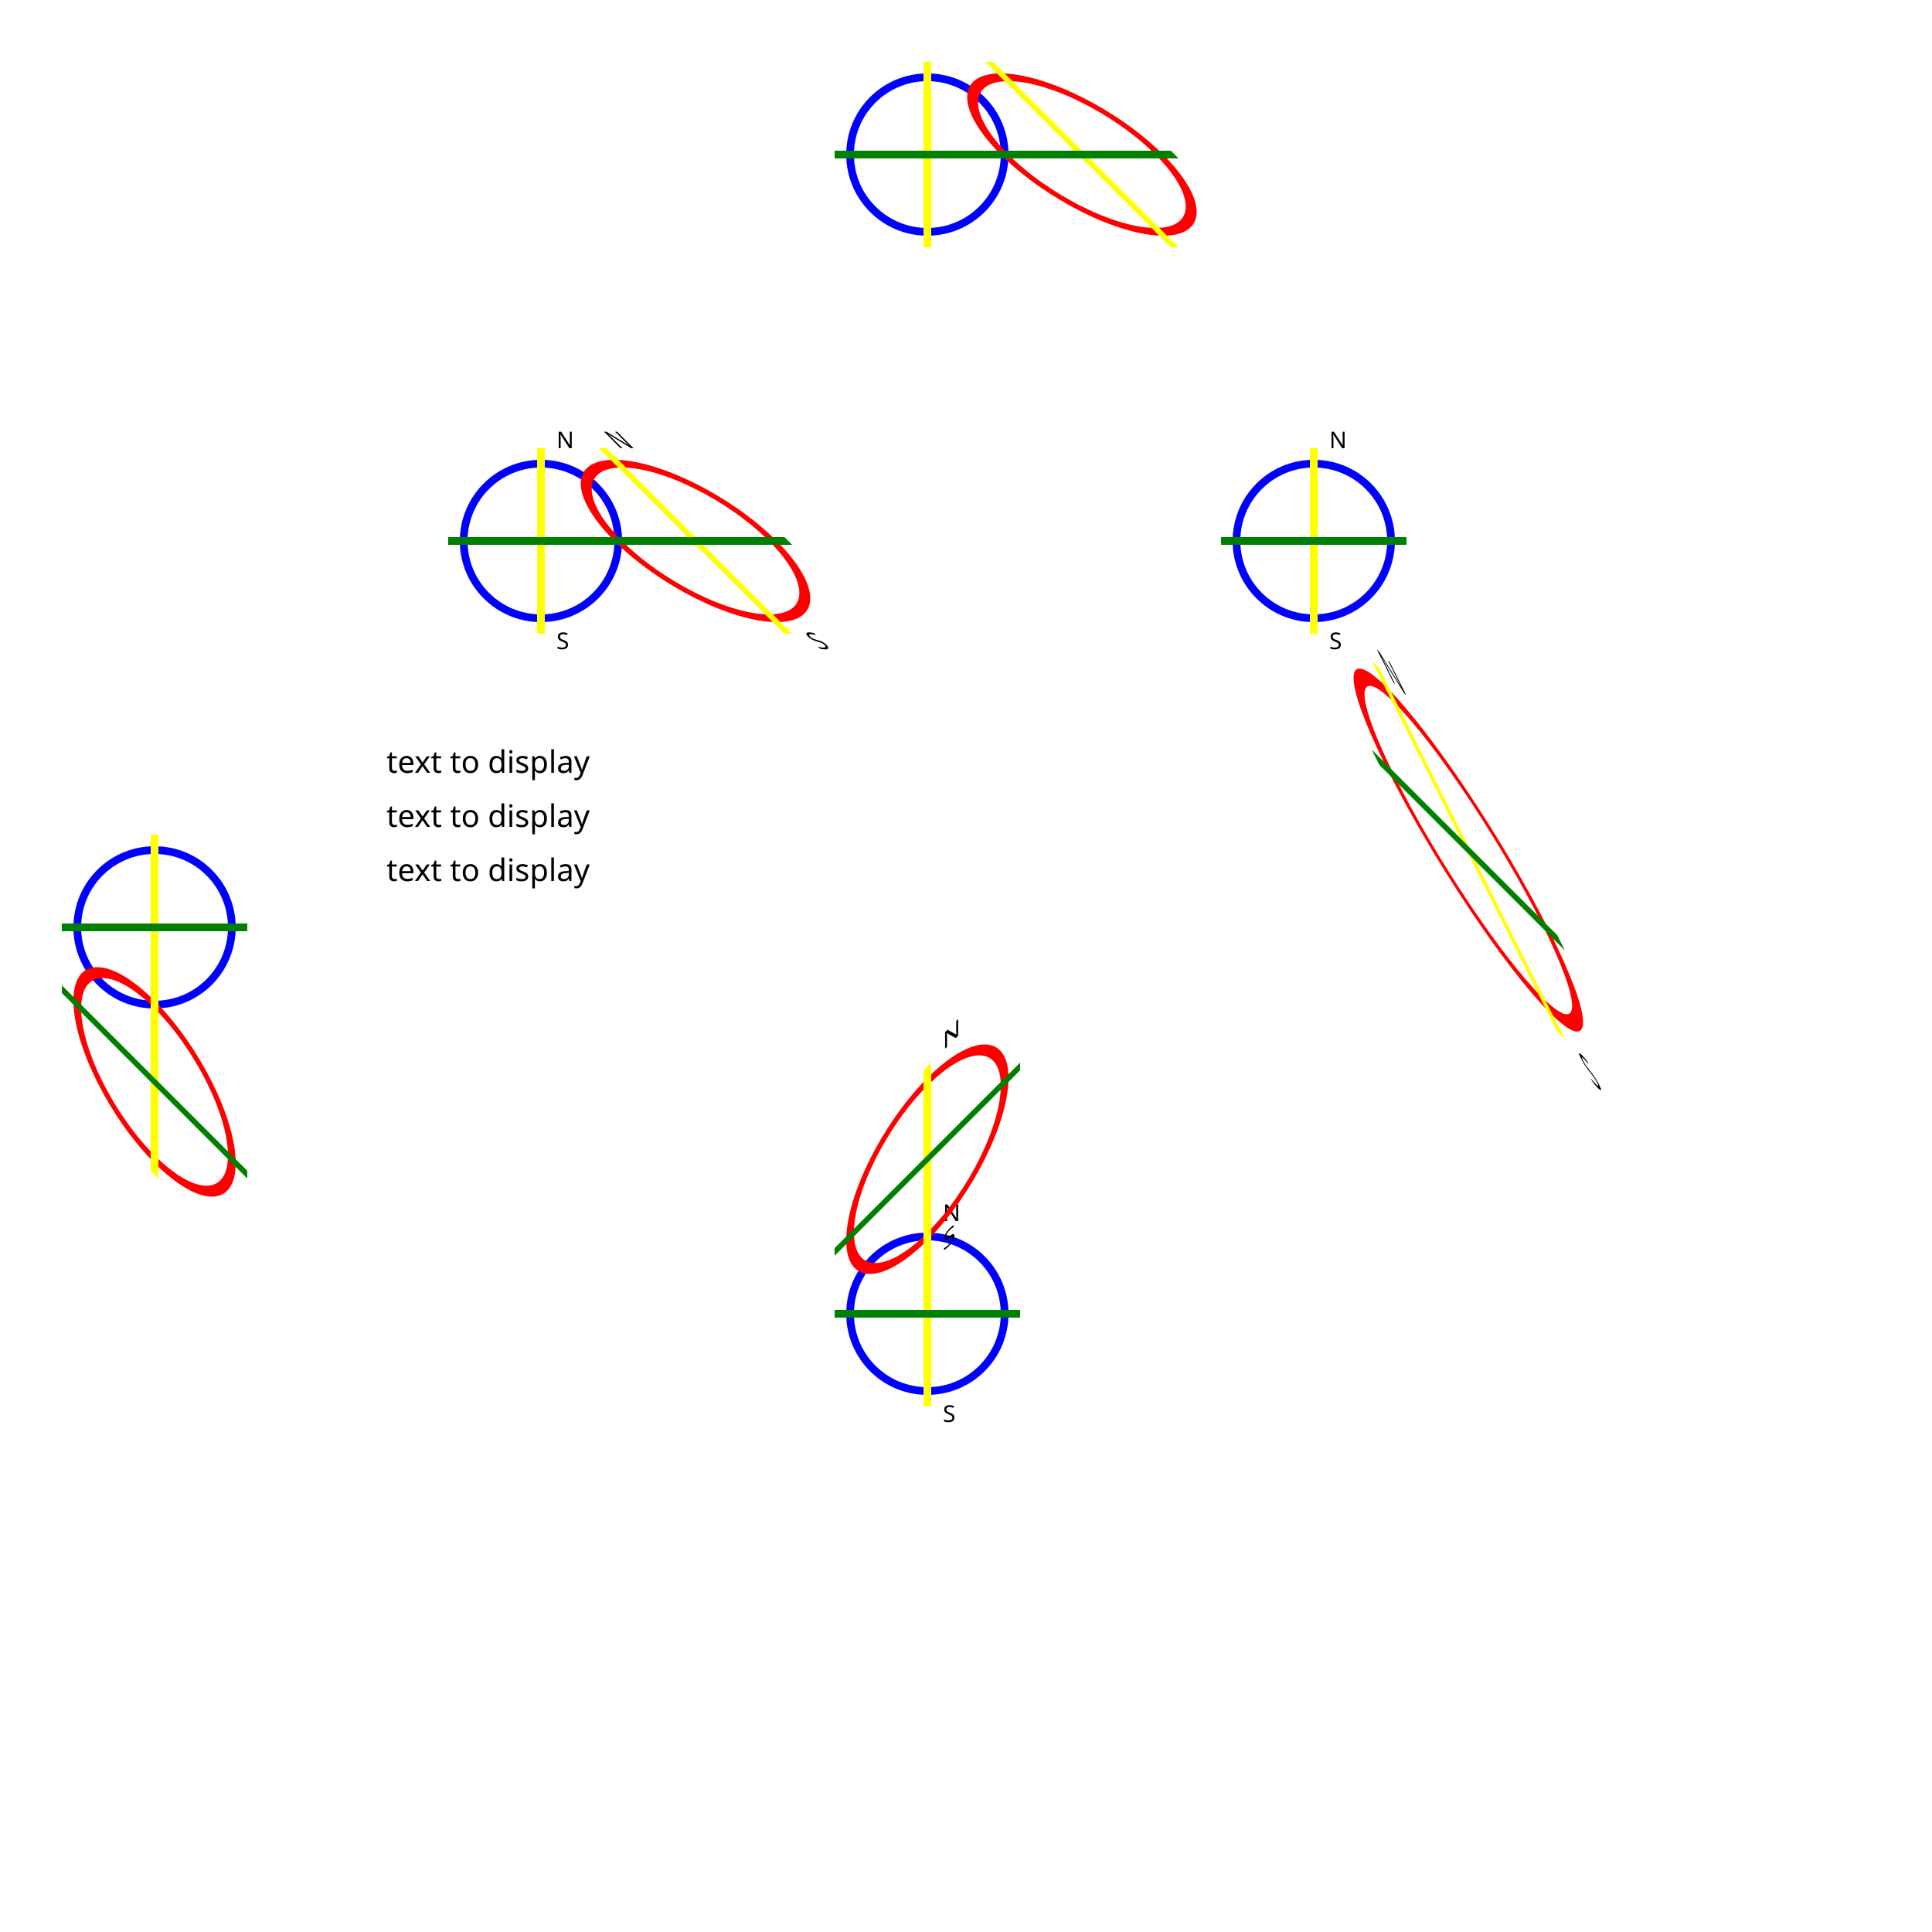
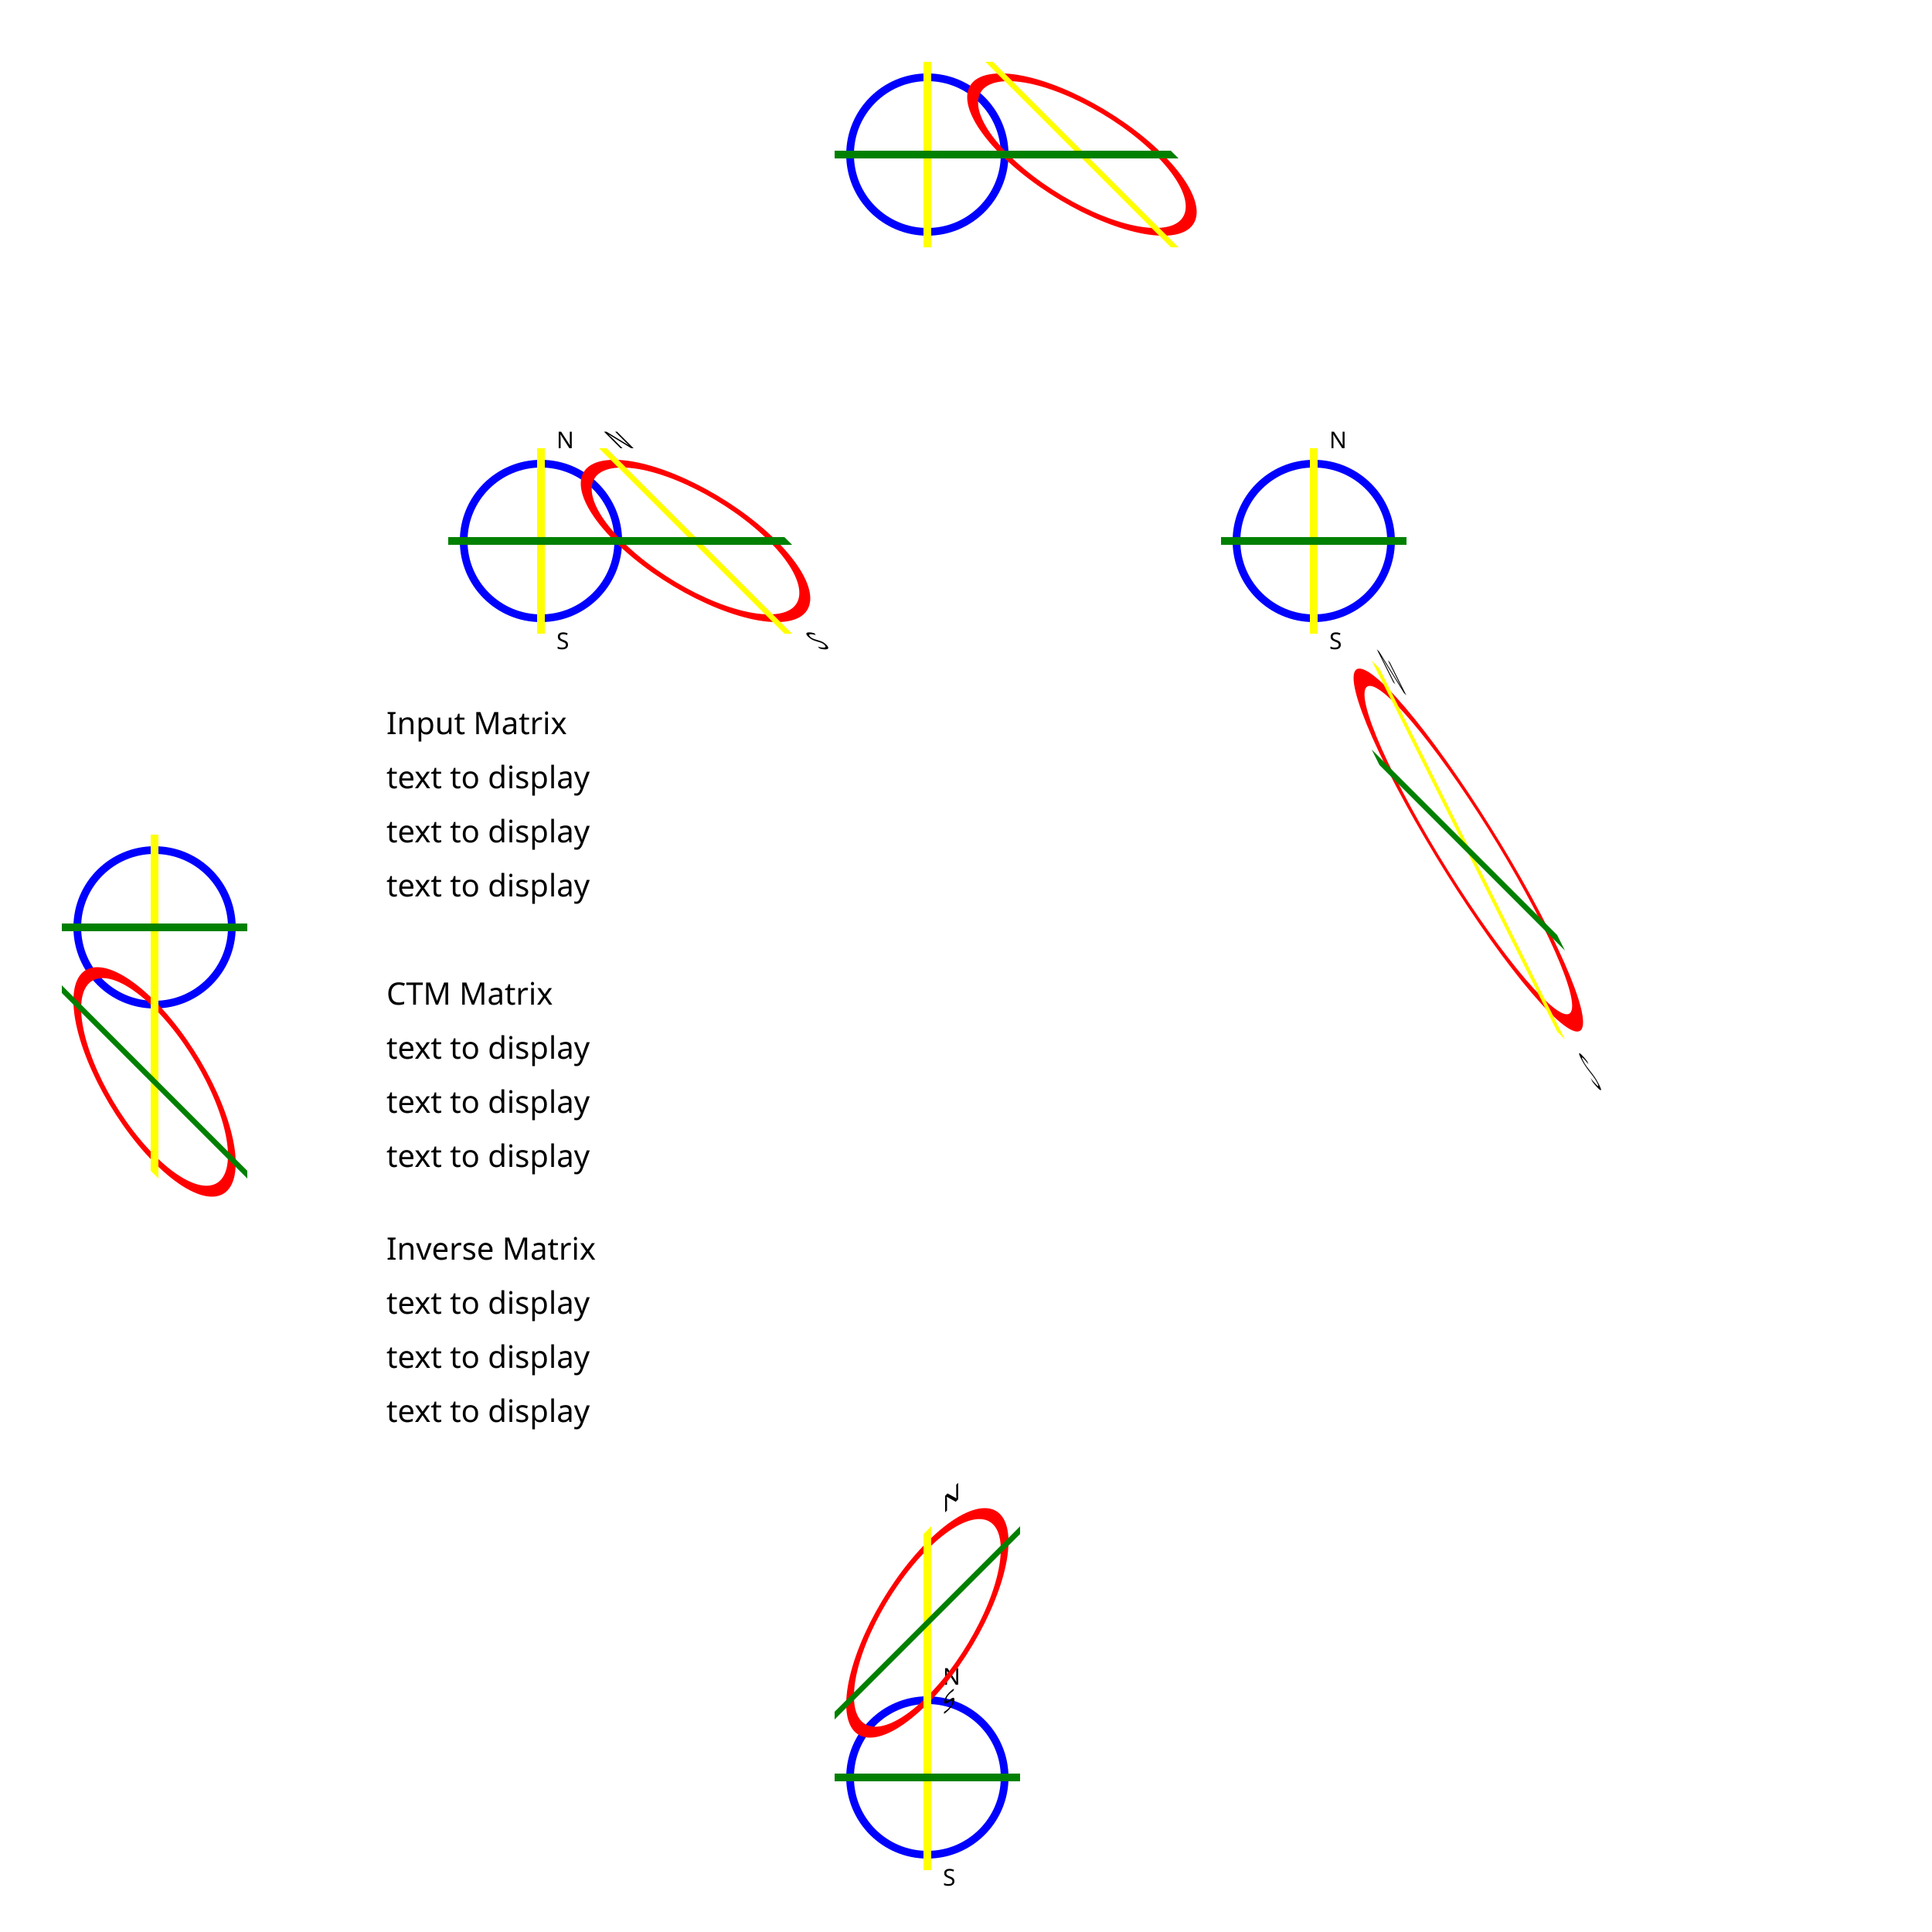
<svg xmlns="http://www.w3.org/2000/svg" viewBox="0 0 250 250">
  <style>
    .text_style {
      font: 3px sans-serif;
      fill: black;
    }
    .mini_text_style {
      font: 4px sans-serif;
      fill: black;
    }
  </style>
  <g fill="none" transform="translate(50,50)">
    <g>
      <circle cx="20" cy="20" r="10" stroke="blue" />
      <line x1="20" y1="8" x2="20" y2="32" stroke="yellow" />
      <line x1="8" y1="20" x2="32" y2="20" stroke="green" />
      <text x="22" y="8" class="text_style">N</text>
      <text x="22" y="34" class="text_style">S</text>
      <text x="22" y="38" id="textDisplay0" class="text_style" />
    </g>
    <g id="controlTransform0" transform="matrix(1,0,1,1,0,0)">
      <circle cx="20" cy="20" r="10" stroke="red" />
      <line x1="20" y1="8" x2="20" y2="32" stroke="yellow" />
      <line x1="8" y1="20" x2="32" y2="20" stroke="green" />
      <text x="22" y="8" class="text_style">N</text>
      <text x="22" y="34" class="text_style">S</text>
    </g>
-     <g transform="translate(0, 10)">
-       <text x="0" y="40" id="textDisplay_0_1" class="mini_text_style">text to display</text>
-       <text x="0" y="47" id="textDisplay_0_2" class="mini_text_style">text to display</text>
-       <text x="0" y="54" id="textDisplay_0_3" class="mini_text_style">text to display</text>
+     <g transform="translate(0, 5)">
+       <text x="0" y="40" class="mini_text_style">Input Matrix</text>
+       <text x="0" y="47" id="textDisplay_0_1" class="mini_text_style">text to display</text>
+       <text x="0" y="54" id="textDisplay_0_2" class="mini_text_style">text to display</text>
+       <text x="0" y="61" id="textDisplay_0_3" class="mini_text_style">text to display</text>
+     </g>
+     <g transform="translate(0,47)">
+       <text x="0" y="33" class="mini_text_style">CTM Matrix</text>
+       <text x="0" y="40" id="textDisplay_1_1" class="mini_text_style">text to display</text>
+       <text x="0" y="47" id="textDisplay_1_2" class="mini_text_style">text to display</text>
+       <text x="0" y="54" id="textDisplay_1_3" class="mini_text_style">text to display</text>
+     </g>
+     <g transform="translate(0,80)">
+       <text x="0" y="33" class="mini_text_style">Inverse Matrix</text>
+       <text x="0" y="40" id="textDisplay_2_1" class="mini_text_style">text to display</text>
+       <text x="0" y="47" id="textDisplay_2_2" class="mini_text_style">text to display</text>
+       <text x="0" y="54" id="textDisplay_2_3" class="mini_text_style">text to display</text>
    </g>
  </g>
  <g fill="none" transform="translate(150,50)">
    <g>
      <circle cx="20" cy="20" r="10" stroke="blue" />
      <line x1="20" y1="8" x2="20" y2="32" stroke="yellow" />
      <line x1="8" y1="20" x2="32" y2="20" stroke="green" />
      <text x="22" y="8" class="text_style">N</text>
      <text x="22" y="34" class="text_style">S</text>
      <text x="22" y="38" id="textDisplay1" class="text_style" />
    </g>
    <g transform="skewY(45)">
      <g id="controlTransform1" transform="skewX(45)">
        <circle cx="20" cy="20" r="10" stroke="red" />
        <line x1="20" y1="8" x2="20" y2="32" stroke="yellow" />
        <line x1="8" y1="20" x2="32" y2="20" stroke="green" />
        <text x="22" y="8" class="text_style">N</text>
        <text x="22" y="34" class="text_style">S</text>
      </g>
    </g>
  </g>
  <g fill="none" transform="translate(100)">
    <g>
      <text x="22" y="8">N</text>
      <circle cx="20" cy="20" r="10" stroke="blue" />
      <line x1="20" y1="8" x2="20" y2="32" stroke="yellow" />
      <line x1="8" y1="20" x2="32" y2="20" stroke="green" />
    </g>
    <g transform="matrix(1,0,1,1,0,0)">
      <circle cx="20" cy="20" r="10" stroke="red" />
      <text x="22" y="8">N</text>
      <line x1="20" y1="8" x2="20" y2="32" stroke="yellow" />
      <line x1="8" y1="20" x2="32" y2="20" stroke="green" />
    </g>
  </g>
  <g fill="none" transform="translate(0, 100)">
    <g>
      <circle cx="20" cy="20" r="10" stroke="blue" />
      <line x1="20" y1="8" x2="20" y2="32" stroke="yellow" />
      <line x1="8" y1="20" x2="32" y2="20" stroke="green" />
    </g>
    <g transform="matrix(1,1,0,1,0,0)">
      <circle cx="20" cy="20" r="10" stroke="red" />
      <line x1="20" y1="8" x2="20" y2="32" stroke="yellow" />
      <line x1="8" y1="20" x2="32" y2="20" stroke="green" />
    </g>
  </g>
-   <g fill="none" transform="translate(100,150)">
+   <g fill="none" transform="translate(100,210)">
    <g>
      <circle cx="20" cy="20" r="10" stroke="blue" />
      <line x1="20" y1="8" x2="20" y2="32" stroke="yellow" />
      <line x1="8" y1="20" x2="32" y2="20" stroke="green" />
      <text x="22" y="8" class="text_style">N</text>
      <text x="22" y="34" class="text_style">S</text>
    </g>
    <g id="controlTransform" transform="matrix(1,-1,0,1,0,0)">
      <circle cx="20" cy="20" r="10" stroke="red" />
      <line x1="20" y1="8" x2="20" y2="32" stroke="yellow" />
      <line x1="8" y1="20" x2="32" y2="20" stroke="green" />
      <text x="22" y="8" class="text_style">N</text>
      <text x="22" y="34" class="text_style">S</text>
    </g>
  </g>
</svg>
